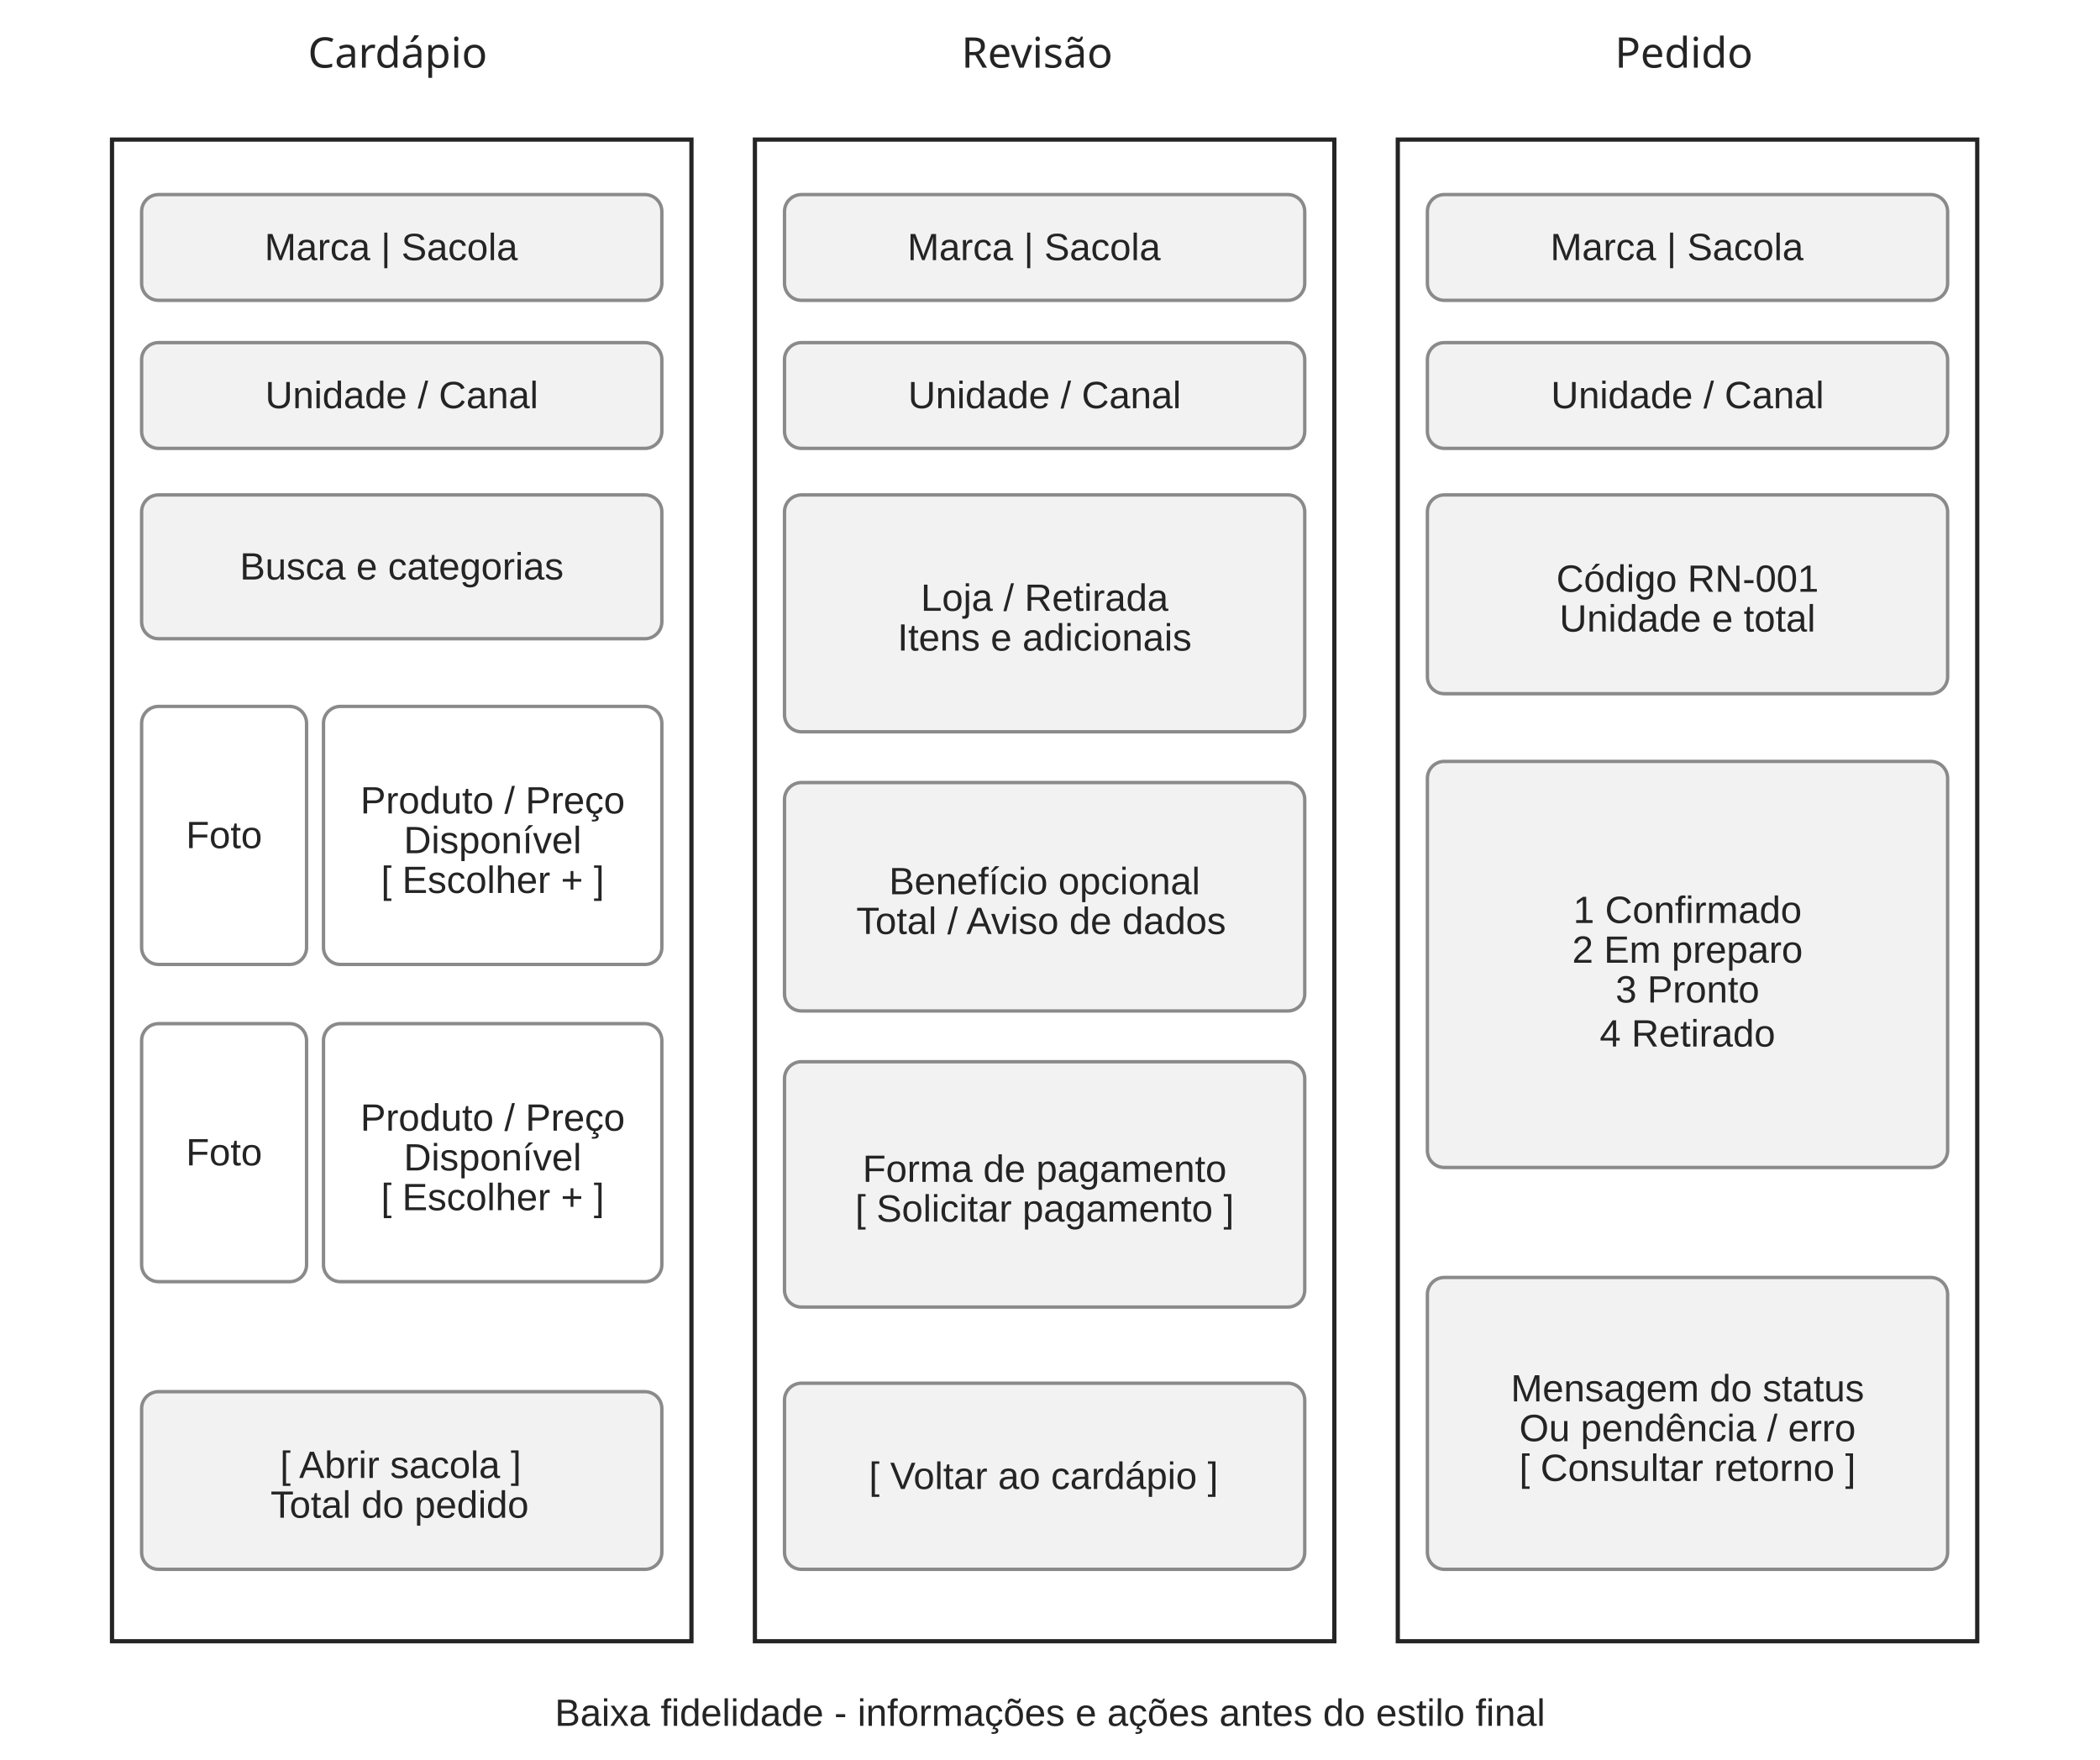
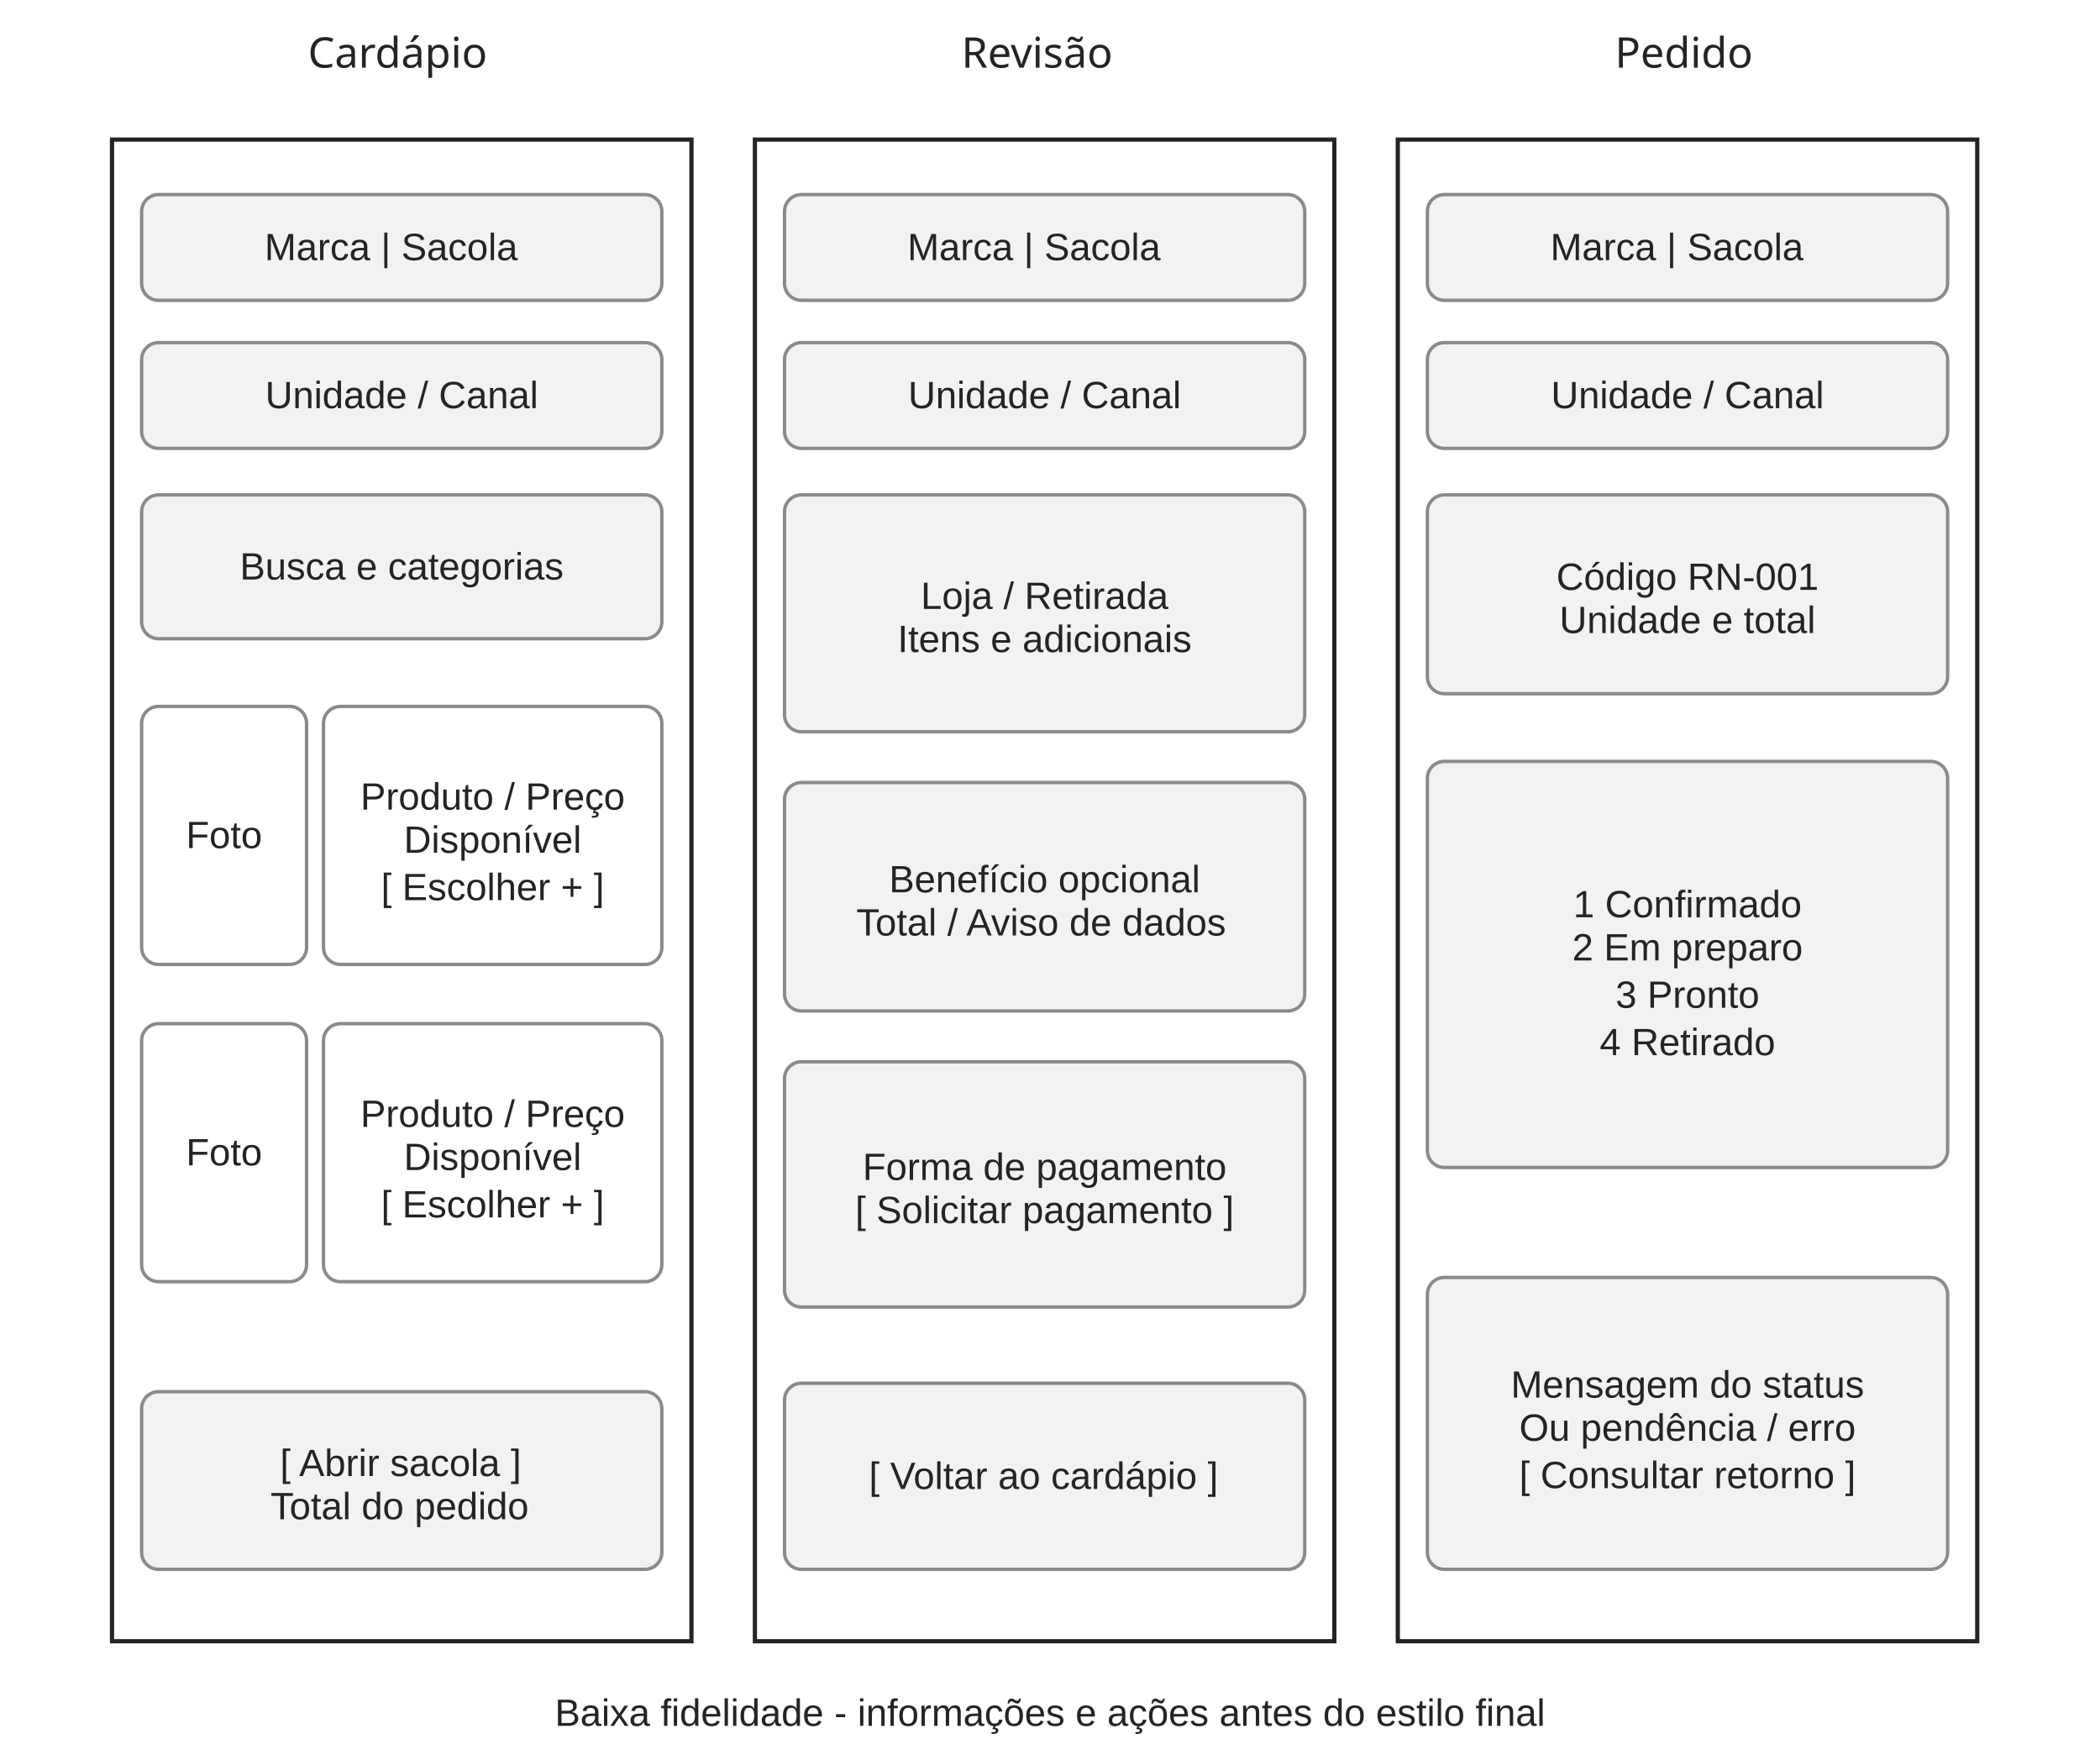
<svg xmlns="http://www.w3.org/2000/svg" width="453.543" height="380" preserveAspectRatio="xMinYMin meet" viewBox="0 0 453 380" version="1.0" fill-rule="evenodd">
  <clipPath id="clip">
    <rect x="0" y="0" width="453.543" height="380" />
  </clipPath>
  <g id="group" transform="scale(1,-1) translate(0,-380)" style="clip-path: url(#clip)">
    <g transform="">
      <g transform=" matrix(0.913462,0,0,0.913462,19.62447,0)">
        <rect x="5" y="28" width="137" height="355" rx="10" ry="0" style="stroke: rgb(14%,14%,14%); stroke-linecap: butt; stroke-width: 1; fill: none; fill-rule: evenodd;" />
        <text x="51.33" y="400.0" style="font-family: Arial-Bold; font-size: 10px;fill: rgb(14%,14%,14%); stroke:none;" transform="translate(0,800) scale(1,-1)">Cardápio</text>
        <rect x="12" y="345" width="123" height="25" rx="4" ry="4" style="stroke: rgb(54%,54%,54%); stroke-linecap: butt; stroke-width: 0.8; fill: rgb(95%,95%,95%); fill-rule: evenodd;" />
        <text x="41.068" y="354.5" style="font-family: Arial; font-size: 9px;fill: rgb(14%,14%,14%); stroke:none;" transform="translate(0,709) scale(1,-1)">Marca  |  Sacola</text>
        <rect x="12" y="310" width="123" height="25" rx="4" ry="4" style="stroke: rgb(54%,54%,54%); stroke-linecap: butt; stroke-width: 0.8; fill: rgb(95%,95%,95%); fill-rule: evenodd;" />
        <text x="41.229" y="319.5" style="font-family: Arial; font-size: 9px;fill: rgb(14%,14%,14%); stroke:none;" transform="translate(0,639) scale(1,-1)">Unidade / Canal</text>
        <rect x="157" y="28" width="137" height="355" rx="10" ry="0" style="stroke: rgb(14%,14%,14%); stroke-linecap: butt; stroke-width: 1; fill: none; fill-rule: evenodd;" />
        <text x="205.823" y="400.0" style="font-family: Arial-Bold; font-size: 10px;fill: rgb(14%,14%,14%); stroke:none;" transform="translate(0,800) scale(1,-1)">Revisão</text>
        <rect x="164" y="345" width="123" height="25" rx="4" ry="4" style="stroke: rgb(54%,54%,54%); stroke-linecap: butt; stroke-width: 0.8; fill: rgb(95%,95%,95%); fill-rule: evenodd;" />
        <text x="193.068" y="354.5" style="font-family: Arial; font-size: 9px;fill: rgb(14%,14%,14%); stroke:none;" transform="translate(0,709) scale(1,-1)">Marca  |  Sacola</text>
        <rect x="164" y="310" width="123" height="25" rx="4" ry="4" style="stroke: rgb(54%,54%,54%); stroke-linecap: butt; stroke-width: 0.8; fill: rgb(95%,95%,95%); fill-rule: evenodd;" />
        <text x="193.229" y="319.5" style="font-family: Arial; font-size: 9px;fill: rgb(14%,14%,14%); stroke:none;" transform="translate(0,639) scale(1,-1)">Unidade / Canal</text>
        <rect x="309" y="28" width="137" height="355" rx="10" ry="0" style="stroke: rgb(14%,14%,14%); stroke-linecap: butt; stroke-width: 1; fill: none; fill-rule: evenodd;" />
        <text x="360.333" y="400.0" style="font-family: Arial-Bold; font-size: 10px;fill: rgb(14%,14%,14%); stroke:none;" transform="translate(0,800) scale(1,-1)">Pedido</text>
        <rect x="316" y="345" width="123" height="25" rx="4" ry="4" style="stroke: rgb(54%,54%,54%); stroke-linecap: butt; stroke-width: 0.8; fill: rgb(95%,95%,95%); fill-rule: evenodd;" />
        <text x="345.068" y="354.5" style="font-family: Arial; font-size: 9px;fill: rgb(14%,14%,14%); stroke:none;" transform="translate(0,709) scale(1,-1)">Marca  |  Sacola</text>
        <rect x="316" y="310" width="123" height="25" rx="4" ry="4" style="stroke: rgb(54%,54%,54%); stroke-linecap: butt; stroke-width: 0.8; fill: rgb(95%,95%,95%); fill-rule: evenodd;" />
        <text x="345.229" y="319.5" style="font-family: Arial; font-size: 9px;fill: rgb(14%,14%,14%); stroke:none;" transform="translate(0,639) scale(1,-1)">Unidade / Canal</text>
        <rect x="12" y="265" width="123" height="34" rx="4" ry="4" style="stroke: rgb(54%,54%,54%); stroke-linecap: butt; stroke-width: 0.8; fill: rgb(95%,95%,95%); fill-rule: evenodd;" />
        <text x="35.228" y="279.0" style="font-family: Arial; font-size: 9px;fill: rgb(14%,14%,14%); stroke:none;" transform="translate(0,558) scale(1,-1)">Busca e categorias</text>
        <rect x="12" y="188" width="39" height="61" rx="4" ry="4" style="stroke: rgb(54%,54%,54%); stroke-linecap: butt; stroke-width: 0.8; fill: rgb(100%,100%,100%); fill-rule: evenodd;" />
        <text x="22.496" y="215.5" style="font-family: Arial; font-size: 9px;fill: rgb(14%,14%,14%); stroke:none;" transform="translate(0,431) scale(1,-1)">Foto</text>
        <rect x="55" y="188" width="80" height="61" rx="4" ry="4" style="stroke: rgb(54%,54%,54%); stroke-linecap: butt; stroke-width: 0.8; fill: rgb(100%,100%,100%); fill-rule: evenodd;" />
-         <text x="63.733" y="224.3" style="font-family: Arial; font-size: 9px;fill: rgb(14%,14%,14%); stroke:none;" transform="translate(0,448) scale(1,-1)">Produto / Preço</text>
-         <text x="73.99" y="214.7" style="font-family: Arial; font-size: 9px;fill: rgb(14%,14%,14%); stroke:none;" transform="translate(0,429) scale(1,-1)">Disponível</text>
-         <text x="68.613" y="205.1" style="font-family: Arial; font-size: 9px;fill: rgb(14%,14%,14%); stroke:none;" transform="translate(0,410) scale(1,-1)">[ Escolher + ]</text>
+         <text x="63.733" y="225.4" style="font-family: Arial; font-size: 9px;fill: rgb(14%,14%,14%); stroke:none;" transform="translate(0,450) scale(1,-1)">Produto / Preço</text>
+         <text x="73.99" y="214.6" style="font-family: Arial; font-size: 9px;fill: rgb(14%,14%,14%); stroke:none;" transform="translate(0,429) scale(1,-1)">Disponível</text>
+         <text x="68.613" y="203.8" style="font-family: Arial; font-size: 9px;fill: rgb(14%,14%,14%); stroke:none;" transform="translate(0,407) scale(1,-1)">[ Escolher + ]</text>
        <rect x="12" y="113" width="39" height="61" rx="4" ry="4" style="stroke: rgb(54%,54%,54%); stroke-linecap: butt; stroke-width: 0.8; fill: rgb(100%,100%,100%); fill-rule: evenodd;" />
        <text x="22.496" y="140.5" style="font-family: Arial; font-size: 9px;fill: rgb(14%,14%,14%); stroke:none;" transform="translate(0,281) scale(1,-1)">Foto</text>
        <rect x="55" y="113" width="80" height="61" rx="4" ry="4" style="stroke: rgb(54%,54%,54%); stroke-linecap: butt; stroke-width: 0.8; fill: rgb(100%,100%,100%); fill-rule: evenodd;" />
-         <text x="63.733" y="149.3" style="font-family: Arial; font-size: 9px;fill: rgb(14%,14%,14%); stroke:none;" transform="translate(0,298) scale(1,-1)">Produto / Preço</text>
-         <text x="73.99" y="139.7" style="font-family: Arial; font-size: 9px;fill: rgb(14%,14%,14%); stroke:none;" transform="translate(0,279) scale(1,-1)">Disponível</text>
-         <text x="68.613" y="130.1" style="font-family: Arial; font-size: 9px;fill: rgb(14%,14%,14%); stroke:none;" transform="translate(0,260) scale(1,-1)">[ Escolher + ]</text>
+         <text x="63.733" y="150.4" style="font-family: Arial; font-size: 9px;fill: rgb(14%,14%,14%); stroke:none;" transform="translate(0,300) scale(1,-1)">Produto / Preço</text>
+         <text x="73.99" y="139.6" style="font-family: Arial; font-size: 9px;fill: rgb(14%,14%,14%); stroke:none;" transform="translate(0,279) scale(1,-1)">Disponível</text>
+         <text x="68.613" y="128.8" style="font-family: Arial; font-size: 9px;fill: rgb(14%,14%,14%); stroke:none;" transform="translate(0,257) scale(1,-1)">[ Escolher + ]</text>
        <rect x="12" y="45" width="123" height="42" rx="4" ry="4" style="stroke: rgb(54%,54%,54%); stroke-linecap: butt; stroke-width: 0.8; fill: rgb(95%,95%,95%); fill-rule: evenodd;" />
-         <text x="44.74" y="67.4" style="font-family: Arial; font-size: 9px;fill: rgb(14%,14%,14%); stroke:none;" transform="translate(0,134) scale(1,-1)">[ Abrir sacola ]</text>
-         <text x="42.477" y="57.8" style="font-family: Arial; font-size: 9px;fill: rgb(14%,14%,14%); stroke:none;" transform="translate(0,115) scale(1,-1)">Total do pedido</text>
+         <text x="44.74" y="67.95" style="font-family: Arial; font-size: 9px;fill: rgb(14%,14%,14%); stroke:none;" transform="translate(0,135) scale(1,-1)">[ Abrir sacola ]</text>
+         <text x="42.477" y="57.15" style="font-family: Arial; font-size: 9px;fill: rgb(14%,14%,14%); stroke:none;" transform="translate(0,114) scale(1,-1)">Total do pedido</text>
        <rect x="164" y="243" width="123" height="56" rx="4" ry="4" style="stroke: rgb(54%,54%,54%); stroke-linecap: butt; stroke-width: 0.8; fill: rgb(95%,95%,95%); fill-rule: evenodd;" />
-         <text x="196.232" y="272.4" style="font-family: Arial; font-size: 9px;fill: rgb(14%,14%,14%); stroke:none;" transform="translate(0,544) scale(1,-1)">Loja / Retirada</text>
-         <text x="190.728" y="262.8" style="font-family: Arial; font-size: 9px;fill: rgb(14%,14%,14%); stroke:none;" transform="translate(0,525) scale(1,-1)">Itens e adicionais</text>
+         <text x="196.232" y="272.95" style="font-family: Arial; font-size: 9px;fill: rgb(14%,14%,14%); stroke:none;" transform="translate(0,545) scale(1,-1)">Loja / Retirada</text>
+         <text x="190.728" y="262.15" style="font-family: Arial; font-size: 9px;fill: rgb(14%,14%,14%); stroke:none;" transform="translate(0,524) scale(1,-1)">Itens e adicionais</text>
        <rect x="164" y="177" width="123" height="54" rx="4" ry="4" style="stroke: rgb(54%,54%,54%); stroke-linecap: butt; stroke-width: 0.8; fill: rgb(95%,95%,95%); fill-rule: evenodd;" />
-         <text x="188.724" y="205.4" style="font-family: Arial; font-size: 9px;fill: rgb(14%,14%,14%); stroke:none;" transform="translate(0,410) scale(1,-1)">Benefício opcional</text>
-         <text x="180.975" y="195.8" style="font-family: Arial; font-size: 9px;fill: rgb(14%,14%,14%); stroke:none;" transform="translate(0,391) scale(1,-1)">Total / Aviso de dados</text>
+         <text x="188.724" y="205.95" style="font-family: Arial; font-size: 9px;fill: rgb(14%,14%,14%); stroke:none;" transform="translate(0,411) scale(1,-1)">Benefício opcional</text>
+         <text x="180.975" y="195.15" style="font-family: Arial; font-size: 9px;fill: rgb(14%,14%,14%); stroke:none;" transform="translate(0,390) scale(1,-1)">Total / Aviso de dados</text>
        <rect x="164" y="107" width="123" height="58" rx="4" ry="4" style="stroke: rgb(54%,54%,54%); stroke-linecap: butt; stroke-width: 0.8; fill: rgb(95%,95%,95%); fill-rule: evenodd;" />
-         <text x="182.475" y="137.4" style="font-family: Arial; font-size: 9px;fill: rgb(14%,14%,14%); stroke:none;" transform="translate(0,274) scale(1,-1)">Forma de pagamento</text>
-         <text x="180.726" y="127.8" style="font-family: Arial; font-size: 9px;fill: rgb(14%,14%,14%); stroke:none;" transform="translate(0,255) scale(1,-1)">[ Solicitar pagamento ]</text>
+         <text x="182.475" y="137.95" style="font-family: Arial; font-size: 9px;fill: rgb(14%,14%,14%); stroke:none;" transform="translate(0,275) scale(1,-1)">Forma de pagamento</text>
+         <text x="180.726" y="127.15" style="font-family: Arial; font-size: 9px;fill: rgb(14%,14%,14%); stroke:none;" transform="translate(0,254) scale(1,-1)">[ Solicitar pagamento ]</text>
        <rect x="164" y="45" width="123" height="44" rx="4" ry="4" style="stroke: rgb(54%,54%,54%); stroke-linecap: butt; stroke-width: 0.8; fill: rgb(95%,95%,95%); fill-rule: evenodd;" />
        <text x="183.976" y="64.0" style="font-family: Arial; font-size: 9px;fill: rgb(14%,14%,14%); stroke:none;" transform="translate(0,128) scale(1,-1)">[ Voltar ao cardápio ]</text>
        <rect x="316" y="252" width="123" height="47" rx="4" ry="4" style="stroke: rgb(54%,54%,54%); stroke-linecap: butt; stroke-width: 0.8; fill: rgb(95%,95%,95%); fill-rule: evenodd;" />
-         <text x="346.483" y="276.9" style="font-family: Arial; font-size: 9px;fill: rgb(14%,14%,14%); stroke:none;" transform="translate(0,553) scale(1,-1)">Código RN-001</text>
-         <text x="347.228" y="267.3" style="font-family: Arial; font-size: 9px;fill: rgb(14%,14%,14%); stroke:none;" transform="translate(0,534) scale(1,-1)">Unidade e total</text>
+         <text x="346.483" y="277.45" style="font-family: Arial; font-size: 9px;fill: rgb(14%,14%,14%); stroke:none;" transform="translate(0,554) scale(1,-1)">Código RN-001</text>
+         <text x="347.228" y="266.65" style="font-family: Arial; font-size: 9px;fill: rgb(14%,14%,14%); stroke:none;" transform="translate(0,533) scale(1,-1)">Unidade e total</text>
        <rect x="316" y="140" width="123" height="96" rx="4" ry="4" style="stroke: rgb(54%,54%,54%); stroke-linecap: butt; stroke-width: 0.8; fill: rgb(95%,95%,95%); fill-rule: evenodd;" />
-         <text x="350.487" y="198.2" style="font-family: Arial; font-size: 9px;fill: rgb(14%,14%,14%); stroke:none;" transform="translate(0,396) scale(1,-1)">1 Confirmado</text>
-         <text x="350.236" y="188.6" style="font-family: Arial; font-size: 9px;fill: rgb(14%,14%,14%); stroke:none;" transform="translate(0,377) scale(1,-1)">2 Em preparo</text>
-         <text x="360.489" y="179.0" style="font-family: Arial; font-size: 9px;fill: rgb(14%,14%,14%); stroke:none;" transform="translate(0,358) scale(1,-1)">3 Pronto</text>
-         <text x="356.738" y="169.4" style="font-family: Arial; font-size: 9px;fill: rgb(14%,14%,14%); stroke:none;" transform="translate(0,338) scale(1,-1)">4 Retirado</text>
+         <text x="350.487" y="199.85" style="font-family: Arial; font-size: 9px;fill: rgb(14%,14%,14%); stroke:none;" transform="translate(0,399) scale(1,-1)">1 Confirmado</text>
+         <text x="350.236" y="189.05" style="font-family: Arial; font-size: 9px;fill: rgb(14%,14%,14%); stroke:none;" transform="translate(0,378) scale(1,-1)">2 Em preparo</text>
+         <text x="360.489" y="178.25" style="font-family: Arial; font-size: 9px;fill: rgb(14%,14%,14%); stroke:none;" transform="translate(0,356) scale(1,-1)">3 Pronto</text>
+         <text x="356.738" y="167.45" style="font-family: Arial; font-size: 9px;fill: rgb(14%,14%,14%); stroke:none;" transform="translate(0,334) scale(1,-1)">4 Retirado</text>
        <rect x="316" y="45" width="123" height="69" rx="4" ry="4" style="stroke: rgb(54%,54%,54%); stroke-linecap: butt; stroke-width: 0.8; fill: rgb(95%,95%,95%); fill-rule: evenodd;" />
-         <text x="335.728" y="85.3" style="font-family: Arial; font-size: 9px;fill: rgb(14%,14%,14%); stroke:none;" transform="translate(0,170) scale(1,-1)">Mensagem do status</text>
-         <text x="337.725" y="75.7" style="font-family: Arial; font-size: 9px;fill: rgb(14%,14%,14%); stroke:none;" transform="translate(0,151) scale(1,-1)">Ou pendência / erro</text>
-         <text x="337.732" y="66.1" style="font-family: Arial; font-size: 9px;fill: rgb(14%,14%,14%); stroke:none;" transform="translate(0,132) scale(1,-1)">[ Consultar retorno ]</text>
+         <text x="335.728" y="86.4" style="font-family: Arial; font-size: 9px;fill: rgb(14%,14%,14%); stroke:none;" transform="translate(0,172) scale(1,-1)">Mensagem do status</text>
+         <text x="337.725" y="75.6" style="font-family: Arial; font-size: 9px;fill: rgb(14%,14%,14%); stroke:none;" transform="translate(0,151) scale(1,-1)">Ou pendência / erro</text>
+         <text x="337.732" y="64.8" style="font-family: Arial; font-size: 9px;fill: rgb(14%,14%,14%); stroke:none;" transform="translate(0,129) scale(1,-1)">[ Consultar retorno ]</text>
        <text x="109.704" y="8.0" style="font-family: Arial; font-size: 9px;fill: rgb(14%,14%,14%); stroke:none;" transform="translate(0,16) scale(1,-1)">Baixa fidelidade - informações e ações antes do estilo final</text>
      </g>
    </g>
  </g>
</svg>
